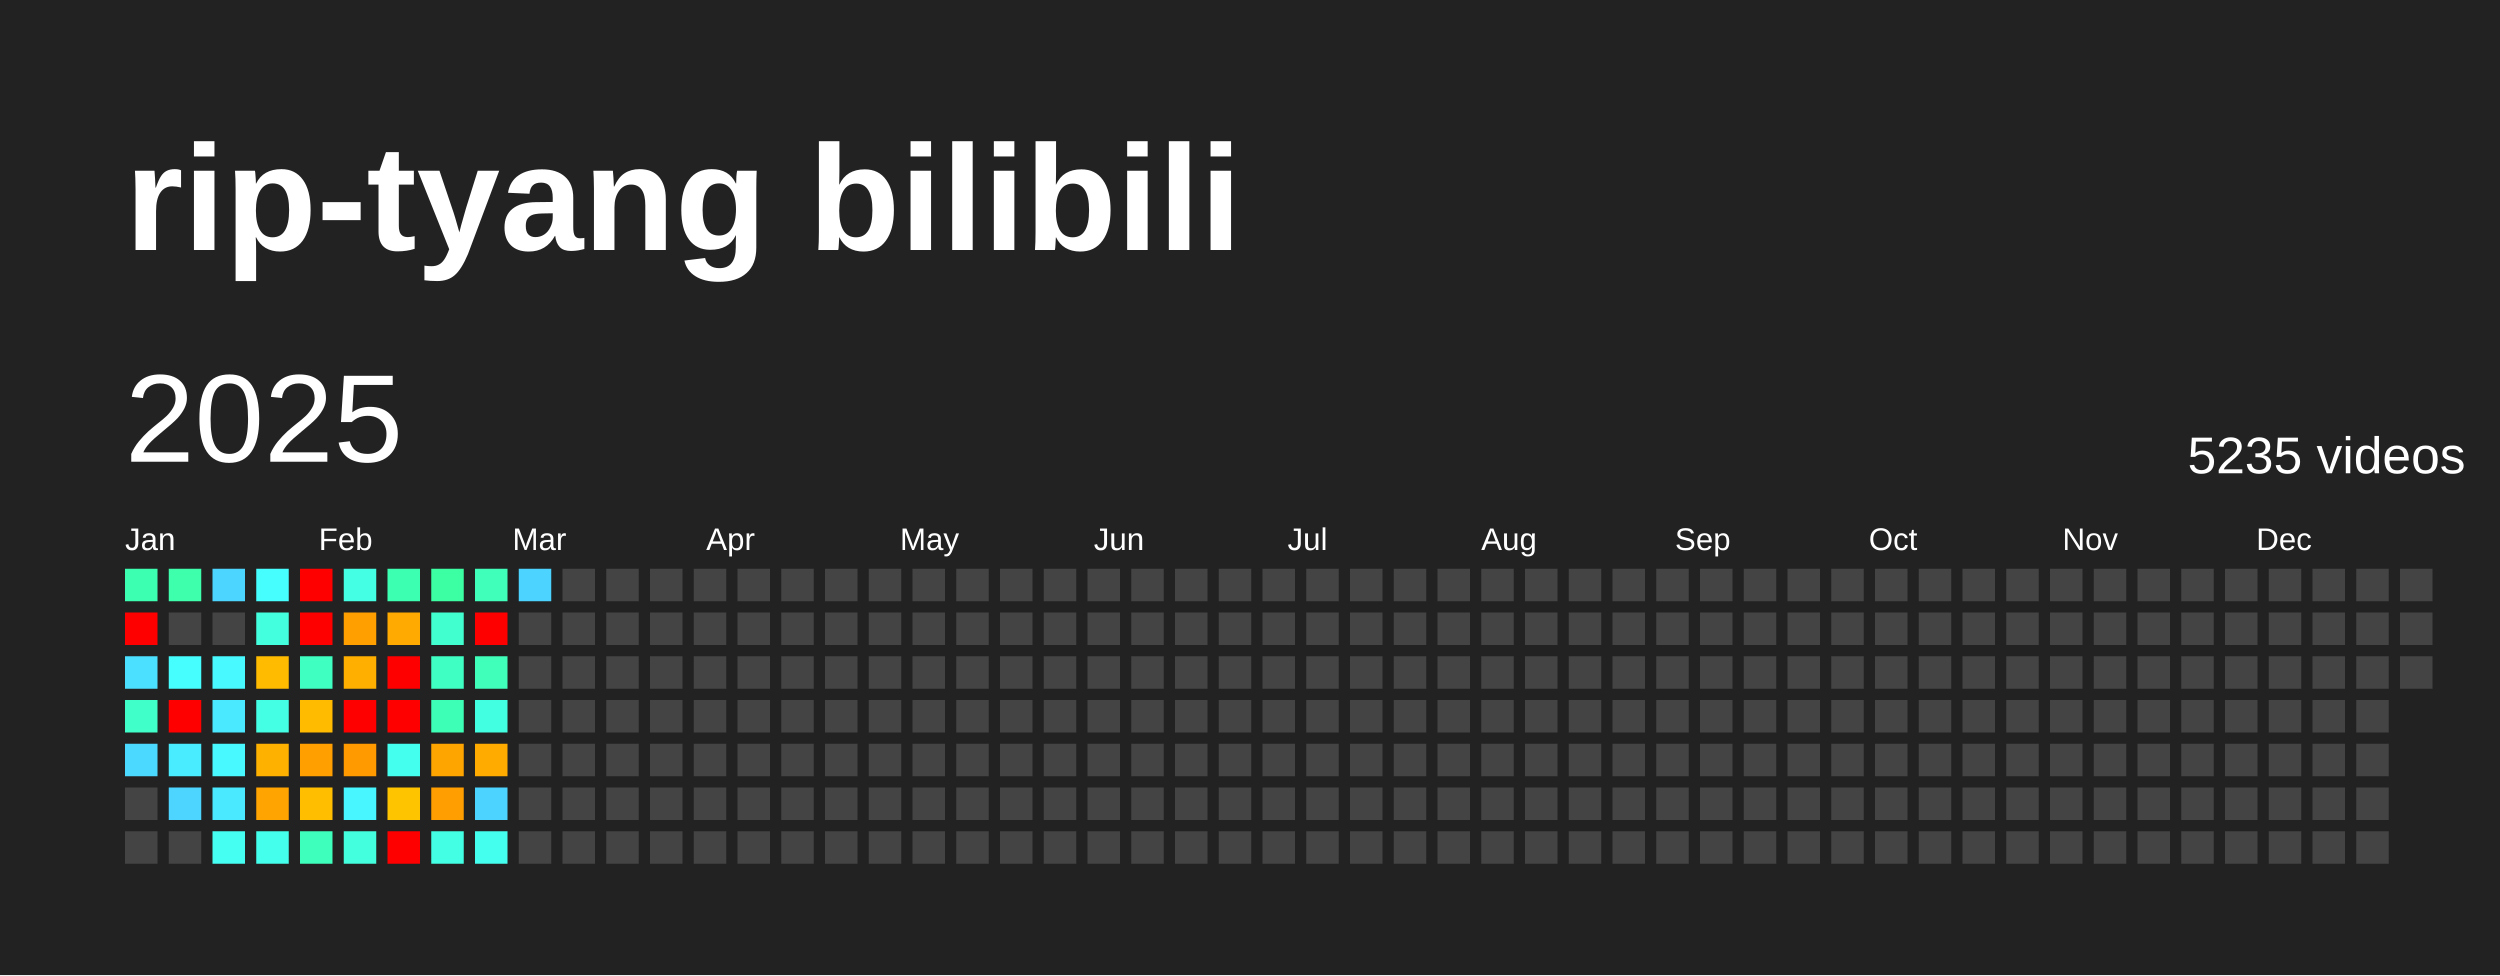
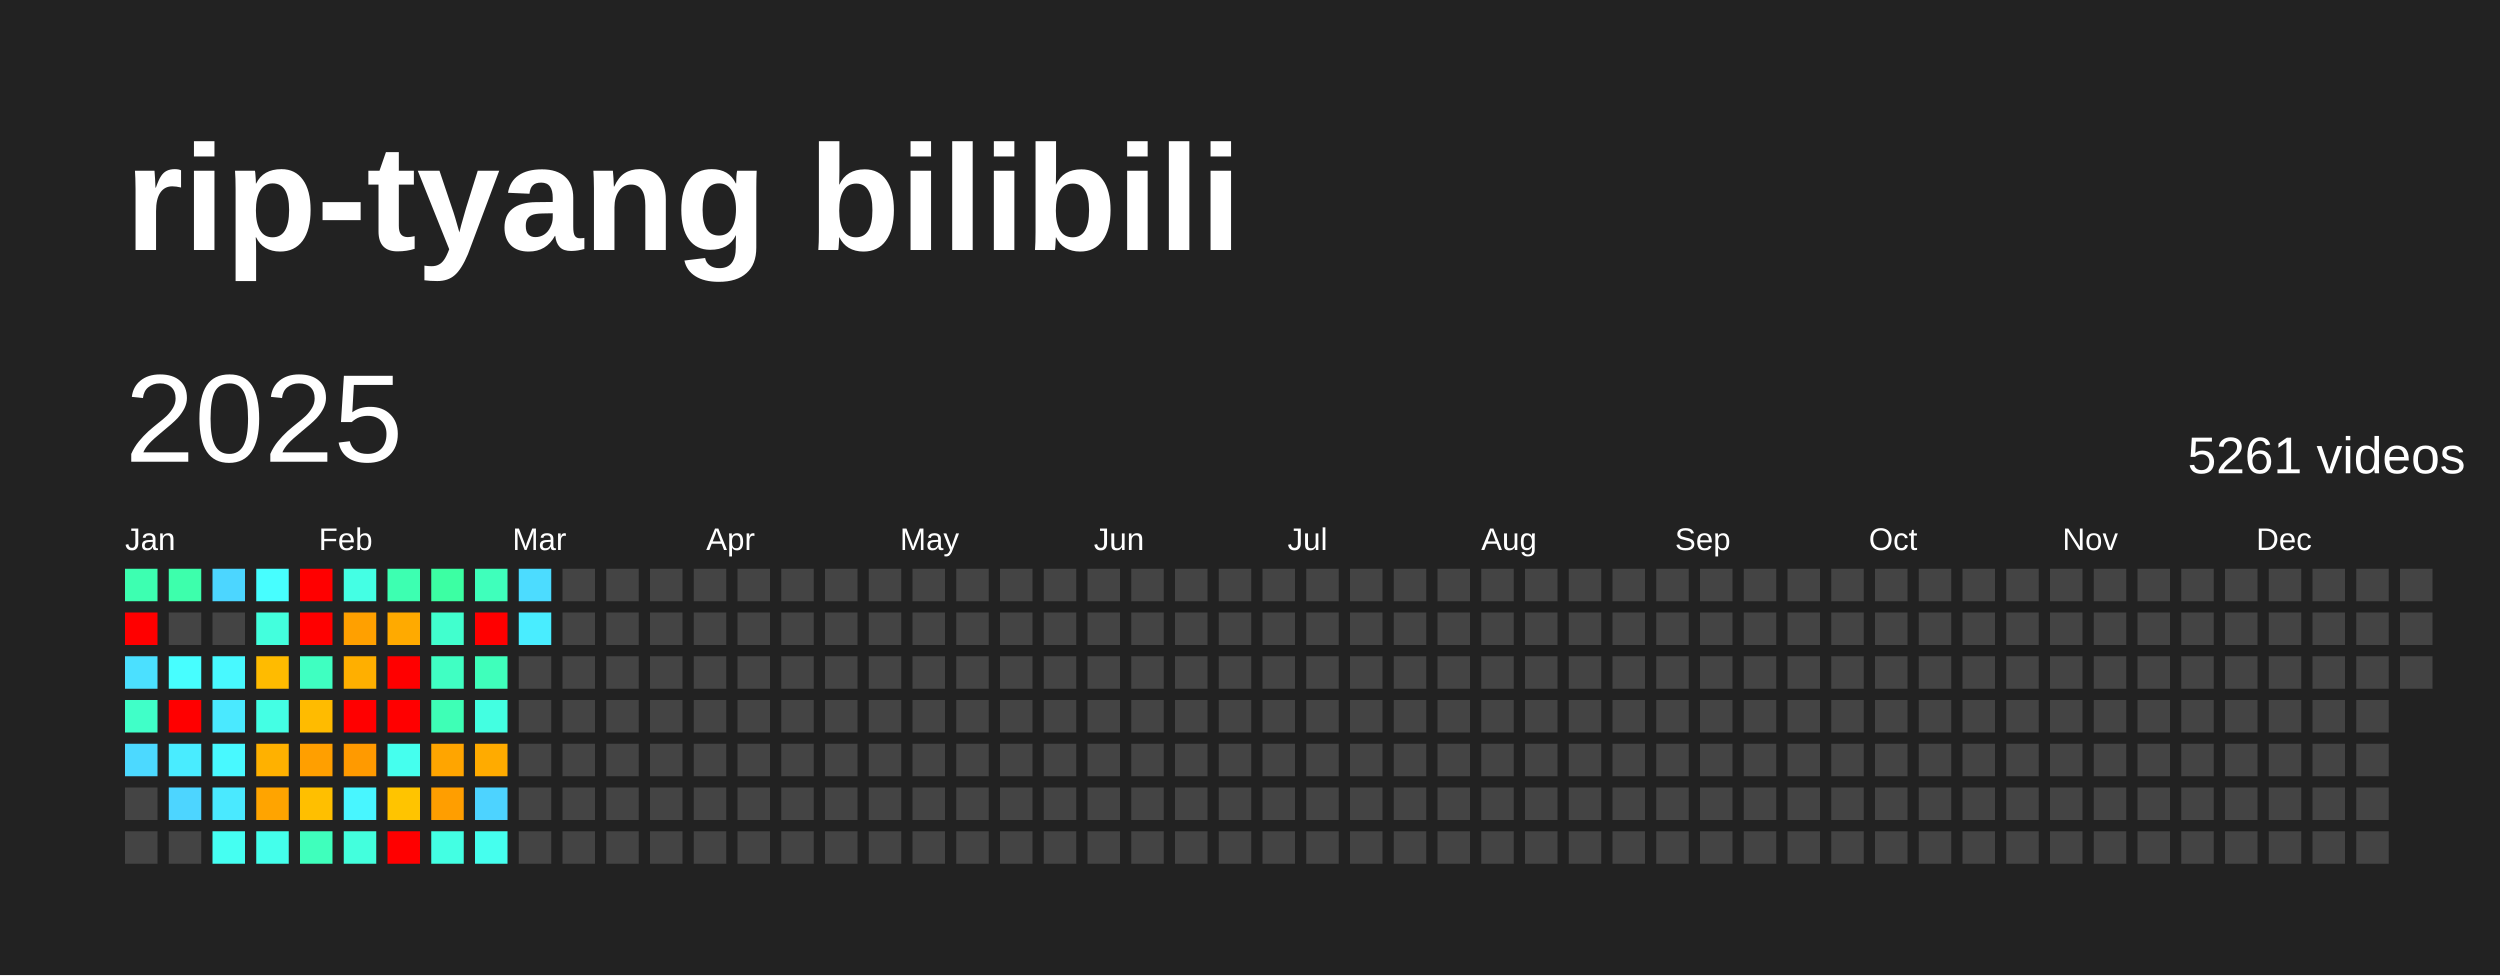
<svg xmlns="http://www.w3.org/2000/svg" baseProfile="full" height="78mm" version="1.1" viewBox="0,0,200,78" width="200mm">
  <defs />
  <rect fill="#222222" height="78" width="200" x="0" y="0" />
  <text fill="#FFFFFF" style="font-size:12px; font-family:Arial; font-weight:bold;" x="10" y="20">rip-tyang bilibili</text>
  <text dominant-baseline="hanging" fill="#FFFFFF" style="font-size:10.0px; font-family:Arial;" x="10" y="30">2025</text>
-   <text dominant-baseline="hanging" fill="#FFFFFF" style="font-size:4.125px; font-family:Arial;" x="175" y="35">5235 videos</text>
+   <text dominant-baseline="hanging" fill="#FFFFFF" style="font-size:4.125px; font-family:Arial;" x="175" y="35">5261 videos</text>
  <text fill="#FFFFFF" style="font-size:2.5px; font-family:Arial" x="10.0" y="44">Jan</text>
  <text fill="#FFFFFF" style="font-size:2.5px; font-family:Arial" x="25.5" y="44">Feb</text>
  <text fill="#FFFFFF" style="font-size:2.5px; font-family:Arial" x="41.0" y="44">Mar</text>
  <text fill="#FFFFFF" style="font-size:2.5px; font-family:Arial" x="56.5" y="44">Apr</text>
  <text fill="#FFFFFF" style="font-size:2.5px; font-family:Arial" x="72.0" y="44">May</text>
  <text fill="#FFFFFF" style="font-size:2.5px; font-family:Arial" x="87.5" y="44">Jun</text>
  <text fill="#FFFFFF" style="font-size:2.5px; font-family:Arial" x="103.0" y="44">Jul</text>
  <text fill="#FFFFFF" style="font-size:2.5px; font-family:Arial" x="118.5" y="44">Aug</text>
  <text fill="#FFFFFF" style="font-size:2.5px; font-family:Arial" x="134.0" y="44">Sep</text>
  <text fill="#FFFFFF" style="font-size:2.5px; font-family:Arial" x="149.5" y="44">Oct</text>
  <text fill="#FFFFFF" style="font-size:2.5px; font-family:Arial" x="165.0" y="44">Nov</text>
  <text fill="#FFFFFF" style="font-size:2.5px; font-family:Arial" x="180.5" y="44">Dec</text>
  <rect fill="#3dffb1" height="2.6" width="2.6" x="10.0" y="45.5" />
  <rect fill="red" height="2.6" width="2.6" x="10.0" y="49.0" />
  <rect fill="#4be0ff" height="2.6" width="2.6" x="10.0" y="52.5" />
  <rect fill="#40ffc8" height="2.6" width="2.6" x="10.0" y="56.0" />
  <rect fill="#4cd9ff" height="2.6" width="2.6" x="10.0" y="59.5" />
  <rect fill="#444444" height="2.6" width="2.6" x="10.0" y="63.0" />
  <rect fill="#444444" height="2.6" width="2.6" x="10.0" y="66.5" />
  <rect fill="#3dffac" height="2.6" width="2.6" x="13.5" y="45.5" />
  <rect fill="#444444" height="2.6" width="2.6" x="13.5" y="49.0" />
  <rect fill="#47feff" height="2.6" width="2.6" x="13.5" y="52.5" />
  <rect fill="red" height="2.6" width="2.6" x="13.5" y="56.0" />
  <rect fill="#49ecff" height="2.6" width="2.6" x="13.5" y="59.5" />
  <rect fill="#4dd5ff" height="2.6" width="2.6" x="13.5" y="63.0" />
  <rect fill="#444444" height="2.6" width="2.6" x="13.5" y="66.5" />
  <rect fill="#4cd6ff" height="2.6" width="2.6" x="17.0" y="45.5" />
  <rect fill="#444444" height="2.6" width="2.6" x="17.0" y="49.0" />
  <rect fill="#48f9ff" height="2.6" width="2.6" x="17.0" y="52.5" />
  <rect fill="#4ae9ff" height="2.6" width="2.6" x="17.0" y="56.0" />
  <rect fill="#48f9ff" height="2.6" width="2.6" x="17.0" y="59.5" />
  <rect fill="#4ae9ff" height="2.6" width="2.6" x="17.0" y="63.0" />
  <rect fill="#45fff2" height="2.6" width="2.6" x="17.0" y="66.5" />
  <rect fill="#47feff" height="2.6" width="2.6" x="20.5" y="45.5" />
  <rect fill="#43ffdd" height="2.6" width="2.6" x="20.5" y="49.0" />
  <rect fill="#ffbb00" height="2.6" width="2.6" x="20.5" y="52.5" />
  <rect fill="#44ffe4" height="2.6" width="2.6" x="20.5" y="56.0" />
  <rect fill="#ffb100" height="2.6" width="2.6" x="20.5" y="59.5" />
  <rect fill="#ffa400" height="2.6" width="2.6" x="20.5" y="63.0" />
  <rect fill="#44ffeb" height="2.6" width="2.6" x="20.5" y="66.5" />
  <rect fill="red" height="2.6" width="2.6" x="24.0" y="45.5" />
  <rect fill="red" height="2.6" width="2.6" x="24.0" y="49.0" />
  <rect fill="#3fffc1" height="2.6" width="2.6" x="24.0" y="52.5" />
  <rect fill="#ffbb00" height="2.6" width="2.6" x="24.0" y="56.0" />
  <rect fill="#ff9f00" height="2.6" width="2.6" x="24.0" y="59.5" />
  <rect fill="#ffbf00" height="2.6" width="2.6" x="24.0" y="63.0" />
  <rect fill="#3fffbc" height="2.6" width="2.6" x="24.0" y="66.5" />
  <rect fill="#44ffe4" height="2.6" width="2.6" x="27.5" y="45.5" />
  <rect fill="#ffa000" height="2.6" width="2.6" x="27.5" y="49.0" />
  <rect fill="#ffaf00" height="2.6" width="2.6" x="27.5" y="52.5" />
  <rect fill="red" height="2.6" width="2.6" x="27.5" y="56.0" />
  <rect fill="#ff9a00" height="2.6" width="2.6" x="27.5" y="59.5" />
  <rect fill="#48f6ff" height="2.6" width="2.6" x="27.5" y="63.0" />
  <rect fill="#43ffdd" height="2.6" width="2.6" x="27.5" y="66.5" />
  <rect fill="#3dffb1" height="2.6" width="2.6" x="31.0" y="45.5" />
  <rect fill="#ffaa00" height="2.6" width="2.6" x="31.0" y="49.0" />
  <rect fill="red" height="2.6" width="2.6" x="31.0" y="52.5" />
  <rect fill="red" height="2.6" width="2.6" x="31.0" y="56.0" />
  <rect fill="#45ffee" height="2.6" width="2.6" x="31.0" y="59.5" />
  <rect fill="#ffc400" height="2.6" width="2.6" x="31.0" y="63.0" />
  <rect fill="red" height="2.6" width="2.6" x="31.0" y="66.5" />
  <rect fill="#3cffa3" height="2.6" width="2.6" x="34.5" y="45.5" />
  <rect fill="#41ffce" height="2.6" width="2.6" x="34.5" y="49.0" />
  <rect fill="#40ffc3" height="2.6" width="2.6" x="34.5" y="52.5" />
  <rect fill="#3effb6" height="2.6" width="2.6" x="34.5" y="56.0" />
  <rect fill="#ffa500" height="2.6" width="2.6" x="34.5" y="59.5" />
  <rect fill="#ff9e00" height="2.6" width="2.6" x="34.5" y="63.0" />
  <rect fill="#43ffe3" height="2.6" width="2.6" x="34.5" y="66.5" />
  <rect fill="#3fffbb" height="2.6" width="2.6" x="38.0" y="45.5" />
  <rect fill="red" height="2.6" width="2.6" x="38.0" y="49.0" />
  <rect fill="#3fffbb" height="2.6" width="2.6" x="38.0" y="52.5" />
  <rect fill="#43ffe1" height="2.6" width="2.6" x="38.0" y="56.0" />
  <rect fill="#ffab00" height="2.6" width="2.6" x="38.0" y="59.5" />
  <rect fill="#4dd3ff" height="2.6" width="2.6" x="38.0" y="63.0" />
  <rect fill="#45ffee" height="2.6" width="2.6" x="38.0" y="66.5" />
-   <rect fill="#4dd3ff" height="2.6" width="2.6" x="41.5" y="45.5" />
-   <rect fill="#444444" height="2.6" width="2.6" x="41.5" y="49.0" />
+   <rect fill="#4cdcff" height="2.6" width="2.6" x="41.5" y="45.5" />
+   <rect fill="#49edff" height="2.6" width="2.6" x="41.5" y="49.0" />
  <rect fill="#444444" height="2.6" width="2.6" x="41.5" y="52.5" />
  <rect fill="#444444" height="2.6" width="2.6" x="41.5" y="56.0" />
  <rect fill="#444444" height="2.6" width="2.6" x="41.5" y="59.5" />
  <rect fill="#444444" height="2.6" width="2.6" x="41.5" y="63.0" />
  <rect fill="#444444" height="2.6" width="2.6" x="41.5" y="66.5" />
  <rect fill="#444444" height="2.6" width="2.6" x="45.0" y="45.5" />
  <rect fill="#444444" height="2.6" width="2.6" x="45.0" y="49.0" />
  <rect fill="#444444" height="2.6" width="2.6" x="45.0" y="52.5" />
  <rect fill="#444444" height="2.6" width="2.6" x="45.0" y="56.0" />
  <rect fill="#444444" height="2.6" width="2.6" x="45.0" y="59.5" />
  <rect fill="#444444" height="2.6" width="2.6" x="45.0" y="63.0" />
  <rect fill="#444444" height="2.6" width="2.6" x="45.0" y="66.5" />
  <rect fill="#444444" height="2.6" width="2.6" x="48.5" y="45.5" />
  <rect fill="#444444" height="2.6" width="2.6" x="48.5" y="49.0" />
  <rect fill="#444444" height="2.6" width="2.6" x="48.5" y="52.5" />
  <rect fill="#444444" height="2.6" width="2.6" x="48.5" y="56.0" />
  <rect fill="#444444" height="2.6" width="2.6" x="48.5" y="59.5" />
  <rect fill="#444444" height="2.6" width="2.6" x="48.5" y="63.0" />
  <rect fill="#444444" height="2.6" width="2.6" x="48.5" y="66.5" />
  <rect fill="#444444" height="2.6" width="2.6" x="52.0" y="45.5" />
  <rect fill="#444444" height="2.6" width="2.6" x="52.0" y="49.0" />
  <rect fill="#444444" height="2.6" width="2.6" x="52.0" y="52.5" />
  <rect fill="#444444" height="2.6" width="2.6" x="52.0" y="56.0" />
  <rect fill="#444444" height="2.6" width="2.6" x="52.0" y="59.5" />
  <rect fill="#444444" height="2.6" width="2.6" x="52.0" y="63.0" />
  <rect fill="#444444" height="2.6" width="2.6" x="52.0" y="66.5" />
  <rect fill="#444444" height="2.6" width="2.6" x="55.5" y="45.5" />
  <rect fill="#444444" height="2.6" width="2.6" x="55.5" y="49.0" />
  <rect fill="#444444" height="2.6" width="2.6" x="55.5" y="52.5" />
  <rect fill="#444444" height="2.6" width="2.6" x="55.5" y="56.0" />
  <rect fill="#444444" height="2.6" width="2.6" x="55.5" y="59.5" />
  <rect fill="#444444" height="2.6" width="2.6" x="55.5" y="63.0" />
  <rect fill="#444444" height="2.6" width="2.6" x="55.5" y="66.5" />
  <rect fill="#444444" height="2.6" width="2.6" x="59.0" y="45.5" />
  <rect fill="#444444" height="2.6" width="2.6" x="59.0" y="49.0" />
  <rect fill="#444444" height="2.6" width="2.6" x="59.0" y="52.5" />
  <rect fill="#444444" height="2.6" width="2.6" x="59.0" y="56.0" />
  <rect fill="#444444" height="2.6" width="2.6" x="59.0" y="59.5" />
  <rect fill="#444444" height="2.6" width="2.6" x="59.0" y="63.0" />
  <rect fill="#444444" height="2.6" width="2.6" x="59.0" y="66.5" />
  <rect fill="#444444" height="2.6" width="2.6" x="62.5" y="45.5" />
  <rect fill="#444444" height="2.6" width="2.6" x="62.5" y="49.0" />
  <rect fill="#444444" height="2.6" width="2.6" x="62.5" y="52.5" />
  <rect fill="#444444" height="2.6" width="2.6" x="62.5" y="56.0" />
  <rect fill="#444444" height="2.6" width="2.6" x="62.5" y="59.5" />
  <rect fill="#444444" height="2.6" width="2.6" x="62.5" y="63.0" />
  <rect fill="#444444" height="2.6" width="2.6" x="62.5" y="66.5" />
  <rect fill="#444444" height="2.6" width="2.6" x="66.0" y="45.5" />
  <rect fill="#444444" height="2.6" width="2.6" x="66.0" y="49.0" />
  <rect fill="#444444" height="2.6" width="2.6" x="66.0" y="52.5" />
  <rect fill="#444444" height="2.6" width="2.6" x="66.0" y="56.0" />
  <rect fill="#444444" height="2.6" width="2.6" x="66.0" y="59.5" />
  <rect fill="#444444" height="2.6" width="2.6" x="66.0" y="63.0" />
  <rect fill="#444444" height="2.6" width="2.6" x="66.0" y="66.5" />
  <rect fill="#444444" height="2.6" width="2.6" x="69.5" y="45.5" />
  <rect fill="#444444" height="2.6" width="2.6" x="69.5" y="49.0" />
  <rect fill="#444444" height="2.6" width="2.6" x="69.5" y="52.5" />
  <rect fill="#444444" height="2.6" width="2.6" x="69.5" y="56.0" />
  <rect fill="#444444" height="2.6" width="2.6" x="69.5" y="59.5" />
  <rect fill="#444444" height="2.6" width="2.6" x="69.5" y="63.0" />
  <rect fill="#444444" height="2.6" width="2.6" x="69.5" y="66.5" />
  <rect fill="#444444" height="2.6" width="2.6" x="73.0" y="45.5" />
  <rect fill="#444444" height="2.6" width="2.6" x="73.0" y="49.0" />
  <rect fill="#444444" height="2.6" width="2.6" x="73.0" y="52.5" />
  <rect fill="#444444" height="2.6" width="2.6" x="73.0" y="56.0" />
  <rect fill="#444444" height="2.6" width="2.6" x="73.0" y="59.5" />
  <rect fill="#444444" height="2.6" width="2.6" x="73.0" y="63.0" />
  <rect fill="#444444" height="2.6" width="2.6" x="73.0" y="66.5" />
  <rect fill="#444444" height="2.6" width="2.6" x="76.5" y="45.5" />
  <rect fill="#444444" height="2.6" width="2.6" x="76.5" y="49.0" />
  <rect fill="#444444" height="2.6" width="2.6" x="76.5" y="52.5" />
  <rect fill="#444444" height="2.6" width="2.6" x="76.5" y="56.0" />
  <rect fill="#444444" height="2.6" width="2.6" x="76.5" y="59.5" />
  <rect fill="#444444" height="2.6" width="2.6" x="76.5" y="63.0" />
  <rect fill="#444444" height="2.6" width="2.6" x="76.5" y="66.5" />
  <rect fill="#444444" height="2.6" width="2.6" x="80.0" y="45.5" />
  <rect fill="#444444" height="2.6" width="2.6" x="80.0" y="49.0" />
  <rect fill="#444444" height="2.6" width="2.6" x="80.0" y="52.5" />
  <rect fill="#444444" height="2.6" width="2.6" x="80.0" y="56.0" />
  <rect fill="#444444" height="2.6" width="2.6" x="80.0" y="59.5" />
  <rect fill="#444444" height="2.6" width="2.6" x="80.0" y="63.0" />
  <rect fill="#444444" height="2.6" width="2.6" x="80.0" y="66.5" />
  <rect fill="#444444" height="2.6" width="2.6" x="83.5" y="45.5" />
  <rect fill="#444444" height="2.6" width="2.6" x="83.5" y="49.0" />
  <rect fill="#444444" height="2.6" width="2.6" x="83.5" y="52.5" />
  <rect fill="#444444" height="2.6" width="2.6" x="83.5" y="56.0" />
  <rect fill="#444444" height="2.6" width="2.6" x="83.5" y="59.5" />
  <rect fill="#444444" height="2.6" width="2.6" x="83.5" y="63.0" />
  <rect fill="#444444" height="2.6" width="2.6" x="83.5" y="66.5" />
  <rect fill="#444444" height="2.6" width="2.6" x="87.0" y="45.5" />
  <rect fill="#444444" height="2.6" width="2.6" x="87.0" y="49.0" />
  <rect fill="#444444" height="2.6" width="2.6" x="87.0" y="52.5" />
  <rect fill="#444444" height="2.6" width="2.6" x="87.0" y="56.0" />
  <rect fill="#444444" height="2.6" width="2.6" x="87.0" y="59.5" />
  <rect fill="#444444" height="2.6" width="2.6" x="87.0" y="63.0" />
  <rect fill="#444444" height="2.6" width="2.6" x="87.0" y="66.5" />
  <rect fill="#444444" height="2.6" width="2.6" x="90.5" y="45.5" />
  <rect fill="#444444" height="2.6" width="2.6" x="90.5" y="49.0" />
  <rect fill="#444444" height="2.6" width="2.6" x="90.5" y="52.5" />
  <rect fill="#444444" height="2.6" width="2.6" x="90.5" y="56.0" />
  <rect fill="#444444" height="2.6" width="2.6" x="90.5" y="59.5" />
  <rect fill="#444444" height="2.6" width="2.6" x="90.5" y="63.0" />
  <rect fill="#444444" height="2.6" width="2.6" x="90.5" y="66.5" />
  <rect fill="#444444" height="2.6" width="2.6" x="94.0" y="45.5" />
  <rect fill="#444444" height="2.6" width="2.6" x="94.0" y="49.0" />
  <rect fill="#444444" height="2.6" width="2.6" x="94.0" y="52.5" />
  <rect fill="#444444" height="2.6" width="2.6" x="94.0" y="56.0" />
  <rect fill="#444444" height="2.6" width="2.6" x="94.0" y="59.5" />
  <rect fill="#444444" height="2.6" width="2.6" x="94.0" y="63.0" />
  <rect fill="#444444" height="2.6" width="2.6" x="94.0" y="66.5" />
  <rect fill="#444444" height="2.6" width="2.6" x="97.5" y="45.5" />
  <rect fill="#444444" height="2.6" width="2.6" x="97.5" y="49.0" />
  <rect fill="#444444" height="2.6" width="2.6" x="97.5" y="52.5" />
  <rect fill="#444444" height="2.6" width="2.6" x="97.5" y="56.0" />
  <rect fill="#444444" height="2.6" width="2.6" x="97.5" y="59.5" />
  <rect fill="#444444" height="2.6" width="2.6" x="97.5" y="63.0" />
  <rect fill="#444444" height="2.6" width="2.6" x="97.5" y="66.5" />
  <rect fill="#444444" height="2.6" width="2.6" x="101.0" y="45.5" />
  <rect fill="#444444" height="2.6" width="2.6" x="101.0" y="49.0" />
  <rect fill="#444444" height="2.6" width="2.6" x="101.0" y="52.5" />
  <rect fill="#444444" height="2.6" width="2.6" x="101.0" y="56.0" />
  <rect fill="#444444" height="2.6" width="2.6" x="101.0" y="59.5" />
  <rect fill="#444444" height="2.6" width="2.6" x="101.0" y="63.0" />
  <rect fill="#444444" height="2.6" width="2.6" x="101.0" y="66.5" />
  <rect fill="#444444" height="2.6" width="2.6" x="104.5" y="45.5" />
  <rect fill="#444444" height="2.6" width="2.6" x="104.5" y="49.0" />
  <rect fill="#444444" height="2.6" width="2.6" x="104.5" y="52.5" />
  <rect fill="#444444" height="2.6" width="2.6" x="104.5" y="56.0" />
  <rect fill="#444444" height="2.6" width="2.6" x="104.5" y="59.5" />
  <rect fill="#444444" height="2.6" width="2.6" x="104.5" y="63.0" />
  <rect fill="#444444" height="2.6" width="2.6" x="104.5" y="66.5" />
  <rect fill="#444444" height="2.6" width="2.6" x="108.0" y="45.5" />
  <rect fill="#444444" height="2.6" width="2.6" x="108.0" y="49.0" />
  <rect fill="#444444" height="2.6" width="2.6" x="108.0" y="52.5" />
  <rect fill="#444444" height="2.6" width="2.6" x="108.0" y="56.0" />
  <rect fill="#444444" height="2.6" width="2.6" x="108.0" y="59.5" />
  <rect fill="#444444" height="2.6" width="2.6" x="108.0" y="63.0" />
  <rect fill="#444444" height="2.6" width="2.6" x="108.0" y="66.5" />
  <rect fill="#444444" height="2.6" width="2.6" x="111.5" y="45.5" />
  <rect fill="#444444" height="2.6" width="2.6" x="111.5" y="49.0" />
  <rect fill="#444444" height="2.6" width="2.6" x="111.5" y="52.5" />
  <rect fill="#444444" height="2.6" width="2.6" x="111.5" y="56.0" />
  <rect fill="#444444" height="2.6" width="2.6" x="111.5" y="59.5" />
  <rect fill="#444444" height="2.6" width="2.6" x="111.5" y="63.0" />
  <rect fill="#444444" height="2.6" width="2.6" x="111.5" y="66.5" />
  <rect fill="#444444" height="2.6" width="2.6" x="115.0" y="45.5" />
  <rect fill="#444444" height="2.6" width="2.6" x="115.0" y="49.0" />
  <rect fill="#444444" height="2.6" width="2.6" x="115.0" y="52.5" />
  <rect fill="#444444" height="2.6" width="2.6" x="115.0" y="56.0" />
  <rect fill="#444444" height="2.6" width="2.6" x="115.0" y="59.5" />
  <rect fill="#444444" height="2.6" width="2.6" x="115.0" y="63.0" />
  <rect fill="#444444" height="2.6" width="2.6" x="115.0" y="66.5" />
  <rect fill="#444444" height="2.6" width="2.6" x="118.5" y="45.5" />
  <rect fill="#444444" height="2.6" width="2.6" x="118.5" y="49.0" />
  <rect fill="#444444" height="2.6" width="2.6" x="118.5" y="52.5" />
  <rect fill="#444444" height="2.6" width="2.6" x="118.5" y="56.0" />
  <rect fill="#444444" height="2.6" width="2.6" x="118.5" y="59.5" />
  <rect fill="#444444" height="2.6" width="2.6" x="118.5" y="63.0" />
  <rect fill="#444444" height="2.6" width="2.6" x="118.5" y="66.5" />
  <rect fill="#444444" height="2.6" width="2.6" x="122.0" y="45.5" />
  <rect fill="#444444" height="2.6" width="2.6" x="122.0" y="49.0" />
  <rect fill="#444444" height="2.6" width="2.6" x="122.0" y="52.5" />
  <rect fill="#444444" height="2.6" width="2.6" x="122.0" y="56.0" />
  <rect fill="#444444" height="2.6" width="2.6" x="122.0" y="59.5" />
  <rect fill="#444444" height="2.6" width="2.6" x="122.0" y="63.0" />
  <rect fill="#444444" height="2.6" width="2.6" x="122.0" y="66.5" />
  <rect fill="#444444" height="2.6" width="2.6" x="125.5" y="45.5" />
  <rect fill="#444444" height="2.6" width="2.6" x="125.5" y="49.0" />
  <rect fill="#444444" height="2.6" width="2.6" x="125.5" y="52.5" />
  <rect fill="#444444" height="2.6" width="2.6" x="125.5" y="56.0" />
  <rect fill="#444444" height="2.6" width="2.6" x="125.5" y="59.5" />
  <rect fill="#444444" height="2.6" width="2.6" x="125.5" y="63.0" />
  <rect fill="#444444" height="2.6" width="2.6" x="125.5" y="66.5" />
  <rect fill="#444444" height="2.6" width="2.6" x="129.0" y="45.5" />
  <rect fill="#444444" height="2.6" width="2.6" x="129.0" y="49.0" />
  <rect fill="#444444" height="2.6" width="2.6" x="129.0" y="52.5" />
  <rect fill="#444444" height="2.6" width="2.6" x="129.0" y="56.0" />
  <rect fill="#444444" height="2.6" width="2.6" x="129.0" y="59.5" />
  <rect fill="#444444" height="2.6" width="2.6" x="129.0" y="63.0" />
  <rect fill="#444444" height="2.6" width="2.6" x="129.0" y="66.5" />
  <rect fill="#444444" height="2.6" width="2.6" x="132.5" y="45.5" />
  <rect fill="#444444" height="2.6" width="2.6" x="132.5" y="49.0" />
  <rect fill="#444444" height="2.6" width="2.6" x="132.5" y="52.5" />
  <rect fill="#444444" height="2.6" width="2.6" x="132.5" y="56.0" />
  <rect fill="#444444" height="2.6" width="2.6" x="132.5" y="59.5" />
  <rect fill="#444444" height="2.6" width="2.6" x="132.5" y="63.0" />
  <rect fill="#444444" height="2.6" width="2.6" x="132.5" y="66.5" />
  <rect fill="#444444" height="2.6" width="2.6" x="136.0" y="45.5" />
  <rect fill="#444444" height="2.6" width="2.6" x="136.0" y="49.0" />
  <rect fill="#444444" height="2.6" width="2.6" x="136.0" y="52.5" />
  <rect fill="#444444" height="2.6" width="2.6" x="136.0" y="56.0" />
  <rect fill="#444444" height="2.6" width="2.6" x="136.0" y="59.5" />
  <rect fill="#444444" height="2.6" width="2.6" x="136.0" y="63.0" />
  <rect fill="#444444" height="2.6" width="2.6" x="136.0" y="66.5" />
  <rect fill="#444444" height="2.6" width="2.6" x="139.5" y="45.5" />
  <rect fill="#444444" height="2.6" width="2.6" x="139.5" y="49.0" />
  <rect fill="#444444" height="2.6" width="2.6" x="139.5" y="52.5" />
  <rect fill="#444444" height="2.6" width="2.6" x="139.5" y="56.0" />
  <rect fill="#444444" height="2.6" width="2.6" x="139.5" y="59.5" />
  <rect fill="#444444" height="2.6" width="2.6" x="139.5" y="63.0" />
  <rect fill="#444444" height="2.6" width="2.6" x="139.5" y="66.5" />
  <rect fill="#444444" height="2.6" width="2.6" x="143.0" y="45.5" />
  <rect fill="#444444" height="2.6" width="2.6" x="143.0" y="49.0" />
  <rect fill="#444444" height="2.6" width="2.6" x="143.0" y="52.5" />
  <rect fill="#444444" height="2.6" width="2.6" x="143.0" y="56.0" />
  <rect fill="#444444" height="2.6" width="2.6" x="143.0" y="59.5" />
  <rect fill="#444444" height="2.6" width="2.6" x="143.0" y="63.0" />
  <rect fill="#444444" height="2.6" width="2.6" x="143.0" y="66.5" />
  <rect fill="#444444" height="2.6" width="2.6" x="146.5" y="45.5" />
  <rect fill="#444444" height="2.6" width="2.6" x="146.5" y="49.0" />
  <rect fill="#444444" height="2.6" width="2.6" x="146.5" y="52.5" />
  <rect fill="#444444" height="2.6" width="2.6" x="146.5" y="56.0" />
  <rect fill="#444444" height="2.6" width="2.6" x="146.5" y="59.5" />
  <rect fill="#444444" height="2.6" width="2.6" x="146.5" y="63.0" />
  <rect fill="#444444" height="2.6" width="2.6" x="146.5" y="66.5" />
  <rect fill="#444444" height="2.6" width="2.6" x="150.0" y="45.5" />
  <rect fill="#444444" height="2.6" width="2.6" x="150.0" y="49.0" />
  <rect fill="#444444" height="2.6" width="2.6" x="150.0" y="52.5" />
  <rect fill="#444444" height="2.6" width="2.6" x="150.0" y="56.0" />
  <rect fill="#444444" height="2.6" width="2.6" x="150.0" y="59.5" />
  <rect fill="#444444" height="2.6" width="2.6" x="150.0" y="63.0" />
  <rect fill="#444444" height="2.6" width="2.6" x="150.0" y="66.5" />
  <rect fill="#444444" height="2.6" width="2.6" x="153.5" y="45.5" />
  <rect fill="#444444" height="2.6" width="2.6" x="153.5" y="49.0" />
  <rect fill="#444444" height="2.6" width="2.6" x="153.5" y="52.5" />
  <rect fill="#444444" height="2.6" width="2.6" x="153.5" y="56.0" />
  <rect fill="#444444" height="2.6" width="2.6" x="153.5" y="59.5" />
  <rect fill="#444444" height="2.6" width="2.6" x="153.5" y="63.0" />
  <rect fill="#444444" height="2.6" width="2.6" x="153.5" y="66.5" />
  <rect fill="#444444" height="2.6" width="2.6" x="157.0" y="45.5" />
  <rect fill="#444444" height="2.6" width="2.6" x="157.0" y="49.0" />
  <rect fill="#444444" height="2.6" width="2.6" x="157.0" y="52.5" />
  <rect fill="#444444" height="2.6" width="2.6" x="157.0" y="56.0" />
  <rect fill="#444444" height="2.6" width="2.6" x="157.0" y="59.5" />
  <rect fill="#444444" height="2.6" width="2.6" x="157.0" y="63.0" />
  <rect fill="#444444" height="2.6" width="2.6" x="157.0" y="66.5" />
  <rect fill="#444444" height="2.6" width="2.6" x="160.5" y="45.5" />
  <rect fill="#444444" height="2.6" width="2.6" x="160.5" y="49.0" />
  <rect fill="#444444" height="2.6" width="2.6" x="160.5" y="52.5" />
  <rect fill="#444444" height="2.6" width="2.6" x="160.5" y="56.0" />
  <rect fill="#444444" height="2.6" width="2.6" x="160.5" y="59.5" />
  <rect fill="#444444" height="2.6" width="2.6" x="160.5" y="63.0" />
  <rect fill="#444444" height="2.6" width="2.6" x="160.5" y="66.5" />
  <rect fill="#444444" height="2.6" width="2.6" x="164.0" y="45.5" />
  <rect fill="#444444" height="2.6" width="2.6" x="164.0" y="49.0" />
  <rect fill="#444444" height="2.6" width="2.6" x="164.0" y="52.5" />
  <rect fill="#444444" height="2.6" width="2.6" x="164.0" y="56.0" />
  <rect fill="#444444" height="2.6" width="2.6" x="164.0" y="59.5" />
  <rect fill="#444444" height="2.6" width="2.6" x="164.0" y="63.0" />
  <rect fill="#444444" height="2.6" width="2.6" x="164.0" y="66.5" />
  <rect fill="#444444" height="2.6" width="2.6" x="167.5" y="45.5" />
  <rect fill="#444444" height="2.6" width="2.6" x="167.5" y="49.0" />
  <rect fill="#444444" height="2.6" width="2.6" x="167.5" y="52.5" />
  <rect fill="#444444" height="2.6" width="2.6" x="167.5" y="56.0" />
  <rect fill="#444444" height="2.6" width="2.6" x="167.5" y="59.5" />
  <rect fill="#444444" height="2.6" width="2.6" x="167.5" y="63.0" />
  <rect fill="#444444" height="2.6" width="2.6" x="167.5" y="66.5" />
  <rect fill="#444444" height="2.6" width="2.6" x="171.0" y="45.5" />
  <rect fill="#444444" height="2.6" width="2.6" x="171.0" y="49.0" />
  <rect fill="#444444" height="2.6" width="2.6" x="171.0" y="52.5" />
  <rect fill="#444444" height="2.6" width="2.6" x="171.0" y="56.0" />
  <rect fill="#444444" height="2.6" width="2.6" x="171.0" y="59.5" />
  <rect fill="#444444" height="2.6" width="2.6" x="171.0" y="63.0" />
  <rect fill="#444444" height="2.6" width="2.6" x="171.0" y="66.5" />
  <rect fill="#444444" height="2.6" width="2.6" x="174.5" y="45.5" />
  <rect fill="#444444" height="2.6" width="2.6" x="174.5" y="49.0" />
  <rect fill="#444444" height="2.6" width="2.6" x="174.5" y="52.5" />
  <rect fill="#444444" height="2.6" width="2.6" x="174.5" y="56.0" />
  <rect fill="#444444" height="2.6" width="2.6" x="174.5" y="59.5" />
  <rect fill="#444444" height="2.6" width="2.6" x="174.5" y="63.0" />
  <rect fill="#444444" height="2.6" width="2.6" x="174.5" y="66.5" />
  <rect fill="#444444" height="2.6" width="2.6" x="178.0" y="45.5" />
  <rect fill="#444444" height="2.6" width="2.6" x="178.0" y="49.0" />
  <rect fill="#444444" height="2.6" width="2.6" x="178.0" y="52.5" />
  <rect fill="#444444" height="2.6" width="2.6" x="178.0" y="56.0" />
  <rect fill="#444444" height="2.6" width="2.6" x="178.0" y="59.5" />
  <rect fill="#444444" height="2.6" width="2.6" x="178.0" y="63.0" />
  <rect fill="#444444" height="2.6" width="2.6" x="178.0" y="66.5" />
  <rect fill="#444444" height="2.6" width="2.6" x="181.5" y="45.5" />
  <rect fill="#444444" height="2.6" width="2.6" x="181.5" y="49.0" />
  <rect fill="#444444" height="2.6" width="2.6" x="181.5" y="52.5" />
  <rect fill="#444444" height="2.6" width="2.6" x="181.5" y="56.0" />
  <rect fill="#444444" height="2.6" width="2.6" x="181.5" y="59.5" />
  <rect fill="#444444" height="2.6" width="2.6" x="181.5" y="63.0" />
  <rect fill="#444444" height="2.6" width="2.6" x="181.5" y="66.5" />
  <rect fill="#444444" height="2.6" width="2.6" x="185.0" y="45.5" />
  <rect fill="#444444" height="2.6" width="2.6" x="185.0" y="49.0" />
  <rect fill="#444444" height="2.6" width="2.6" x="185.0" y="52.5" />
  <rect fill="#444444" height="2.6" width="2.6" x="185.0" y="56.0" />
  <rect fill="#444444" height="2.6" width="2.6" x="185.0" y="59.5" />
  <rect fill="#444444" height="2.6" width="2.6" x="185.0" y="63.0" />
  <rect fill="#444444" height="2.6" width="2.6" x="185.0" y="66.5" />
  <rect fill="#444444" height="2.6" width="2.6" x="188.5" y="45.5" />
  <rect fill="#444444" height="2.6" width="2.6" x="188.5" y="49.0" />
  <rect fill="#444444" height="2.6" width="2.6" x="188.5" y="52.5" />
  <rect fill="#444444" height="2.6" width="2.6" x="188.5" y="56.0" />
  <rect fill="#444444" height="2.6" width="2.6" x="188.5" y="59.5" />
  <rect fill="#444444" height="2.6" width="2.6" x="188.5" y="63.0" />
  <rect fill="#444444" height="2.6" width="2.6" x="188.5" y="66.5" />
  <rect fill="#444444" height="2.6" width="2.6" x="192.0" y="45.5" />
  <rect fill="#444444" height="2.6" width="2.6" x="192.0" y="49.0" />
  <rect fill="#444444" height="2.6" width="2.6" x="192.0" y="52.5" />
</svg>
